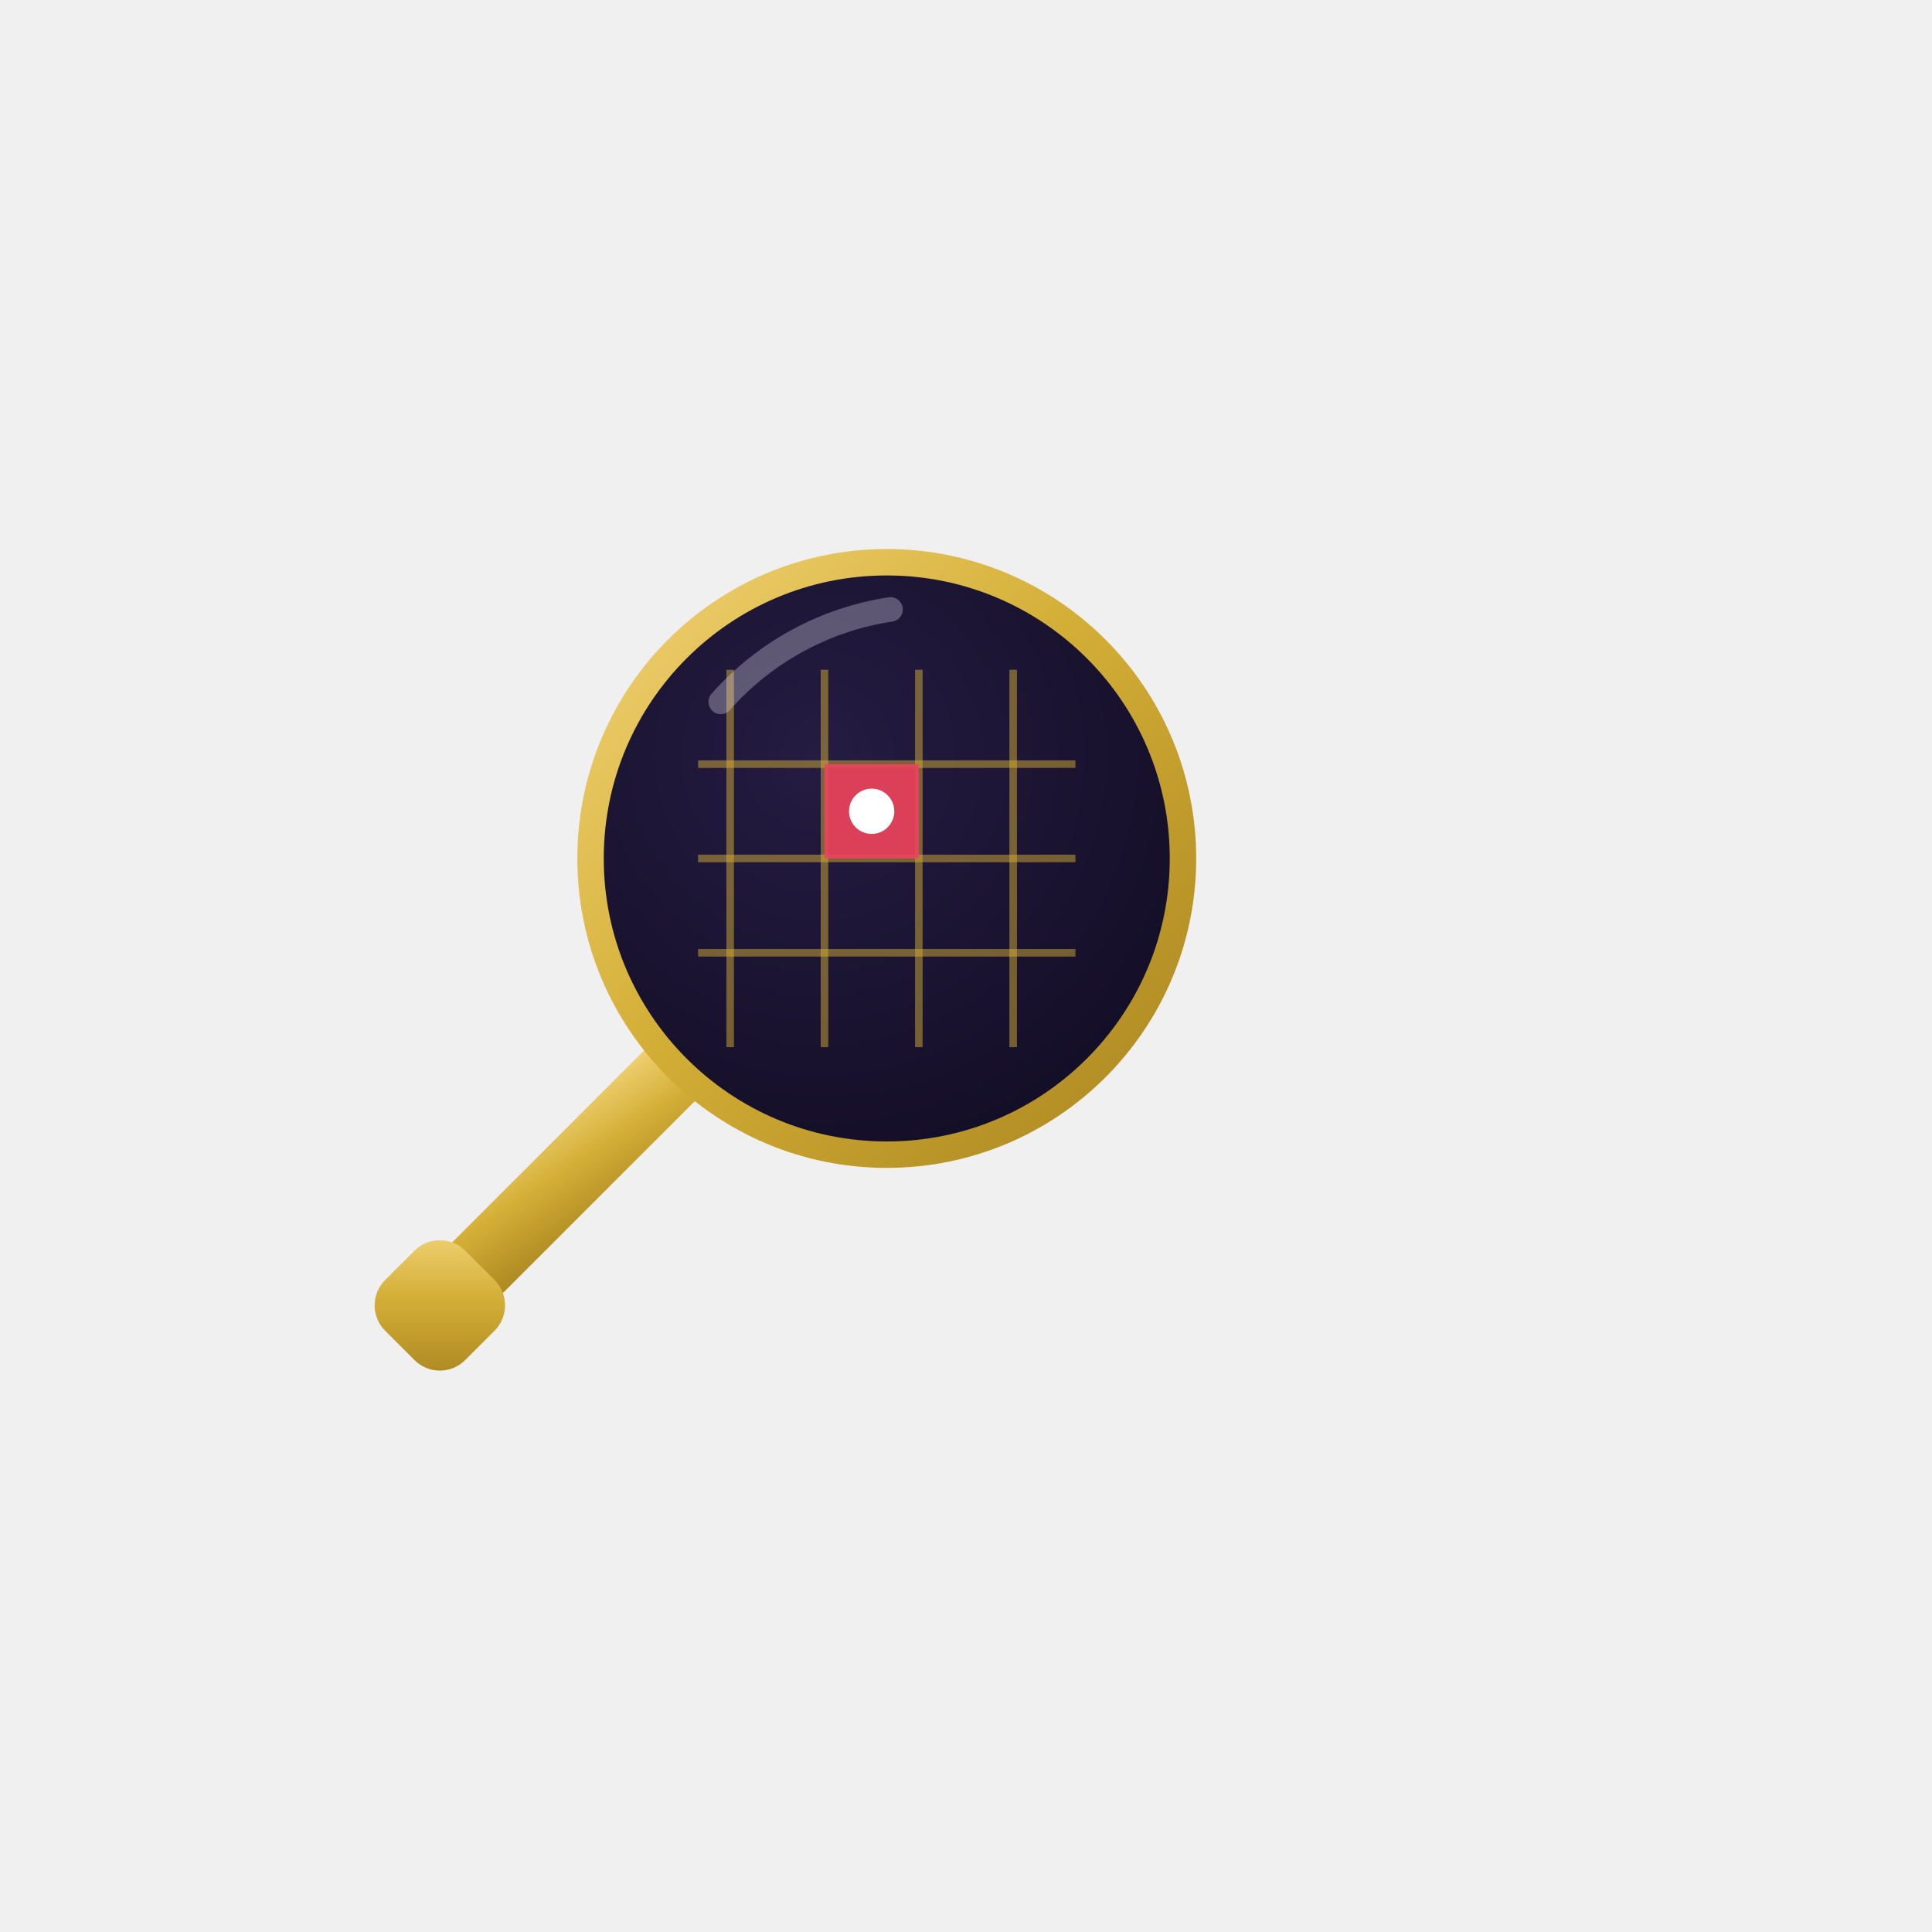
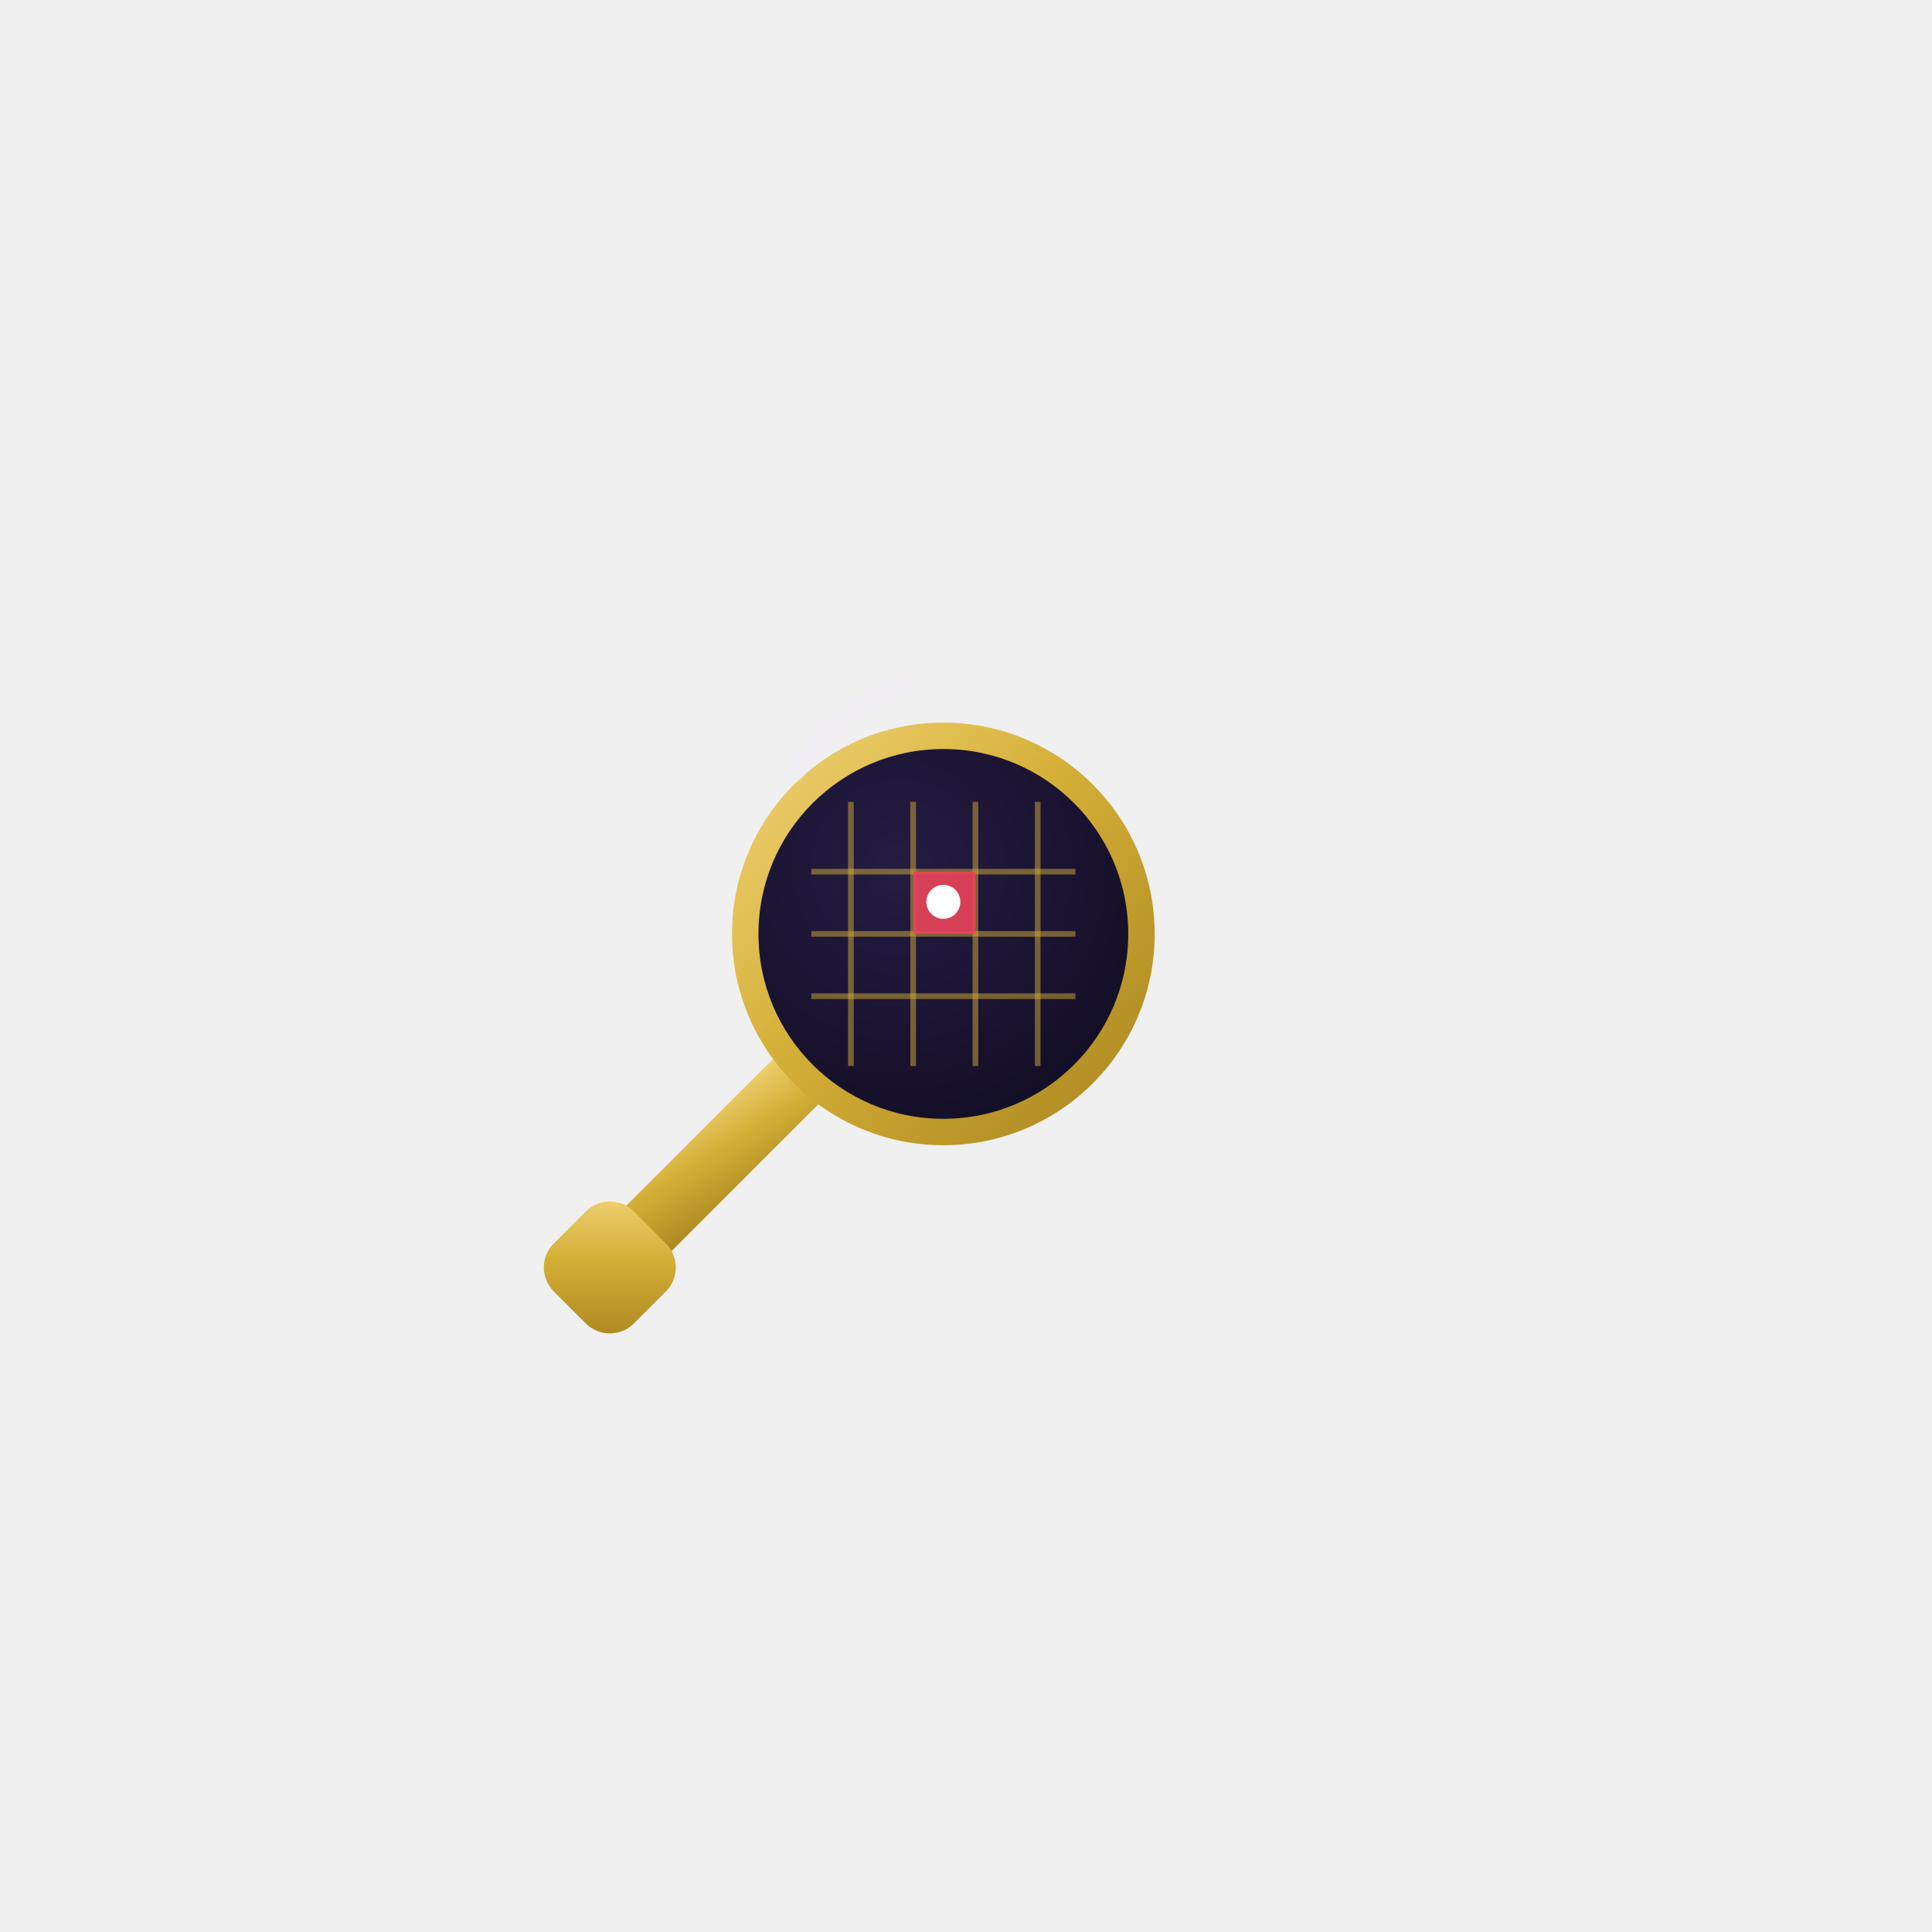
<svg xmlns="http://www.w3.org/2000/svg" width="1024" height="1024" viewBox="0 0 1024 1024" fill="none">
  <defs>
    <linearGradient id="gold" x1="0" y1="0" x2="1" y2="1">
      <stop offset="0%" stop-color="#f3d57a" />
      <stop offset="45%" stop-color="#d4af37" />
      <stop offset="100%" stop-color="#a8841f" />
    </linearGradient>
    <radialGradient id="glass" cx="38%" cy="32%" r="80%">
      <stop offset="0%" stop-color="#241c42" />
      <stop offset="100%" stop-color="#120d24" />
    </radialGradient>
-     <clipPath id="lensClipF">
-       <circle cx="470" cy="455" r="150" />
+     <clipPath id="lcM">
+       <circle cx="500" cy="495" r="88" />
    </clipPath>
  </defs>
-   <g transform="rotate(45 470 455)">
-     <rect x="451" y="595" width="38" height="190" rx="19" fill="url(#gold)" />
-     <rect x="440" y="760" width="60" height="60" rx="19" fill="url(#gold)" />
+   <g transform="rotate(45 500 495)">
+     <rect x="483" y="585" width="34" height="150" rx="17" fill="url(#gold)" />
+     <rect x="470" y="715" width="60" height="60" rx="18" fill="url(#gold)" />
  </g>
-   <circle cx="470" cy="455" r="164" fill="url(#gold)" />
-   <circle cx="470" cy="455" r="150" fill="url(#glass)" />
-   <g clip-path="url(#lensClipF)" stroke="#d4af37" stroke-opacity="0.5" stroke-width="4">
-     <line x1="370" y1="405" x2="570" y2="405" />
-     <line x1="370" y1="455" x2="570" y2="455" />
-     <line x1="370" y1="505" x2="570" y2="505" />
-     <line x1="387" y1="355" x2="387" y2="555" />
-     <line x1="437" y1="355" x2="437" y2="555" />
-     <line x1="487" y1="355" x2="487" y2="555" />
-     <line x1="537" y1="355" x2="537" y2="555" />
+   <circle cx="500" cy="495" r="112" fill="url(#gold)" />
+   <circle cx="500" cy="495" r="98" fill="url(#glass)" />
+   <g clip-path="url(#lcM)" stroke="#d4af37" stroke-opacity="0.5" stroke-width="3">
+     <line x1="430" y1="462" x2="570" y2="462" />
+     <line x1="430" y1="495" x2="570" y2="495" />
+     <line x1="430" y1="528" x2="570" y2="528" />
+     <line x1="451" y1="425" x2="451" y2="565" />
+     <line x1="484" y1="425" x2="484" y2="565" />
+     <line x1="517" y1="425" x2="517" y2="565" />
+     <line x1="550" y1="425" x2="550" y2="565" />
  </g>
-   <g clip-path="url(#lensClipF)">
-     <rect x="437" y="405" width="50" height="50" fill="#eb445a" fill-opacity="0.92" />
-     <circle cx="462" cy="430" r="12" fill="#fff" />
+   <g clip-path="url(#lcM)">
+     <rect x="484" y="462" width="33" height="33" fill="#eb445a" fill-opacity="0.9" />
+     <circle cx="500" cy="478" r="9" fill="#fff" />
  </g>
-   <path d="M382 372 A150 150 0 0 1 472 323" stroke="#f2ecff" stroke-opacity="0.3" stroke-width="13" stroke-linecap="round" fill="none" />
+   <path d="M422 410 A112 112 0 0 1 480 362" stroke="#f2ecff" stroke-opacity="0.28" stroke-width="9" stroke-linecap="round" fill="none" />
</svg>
